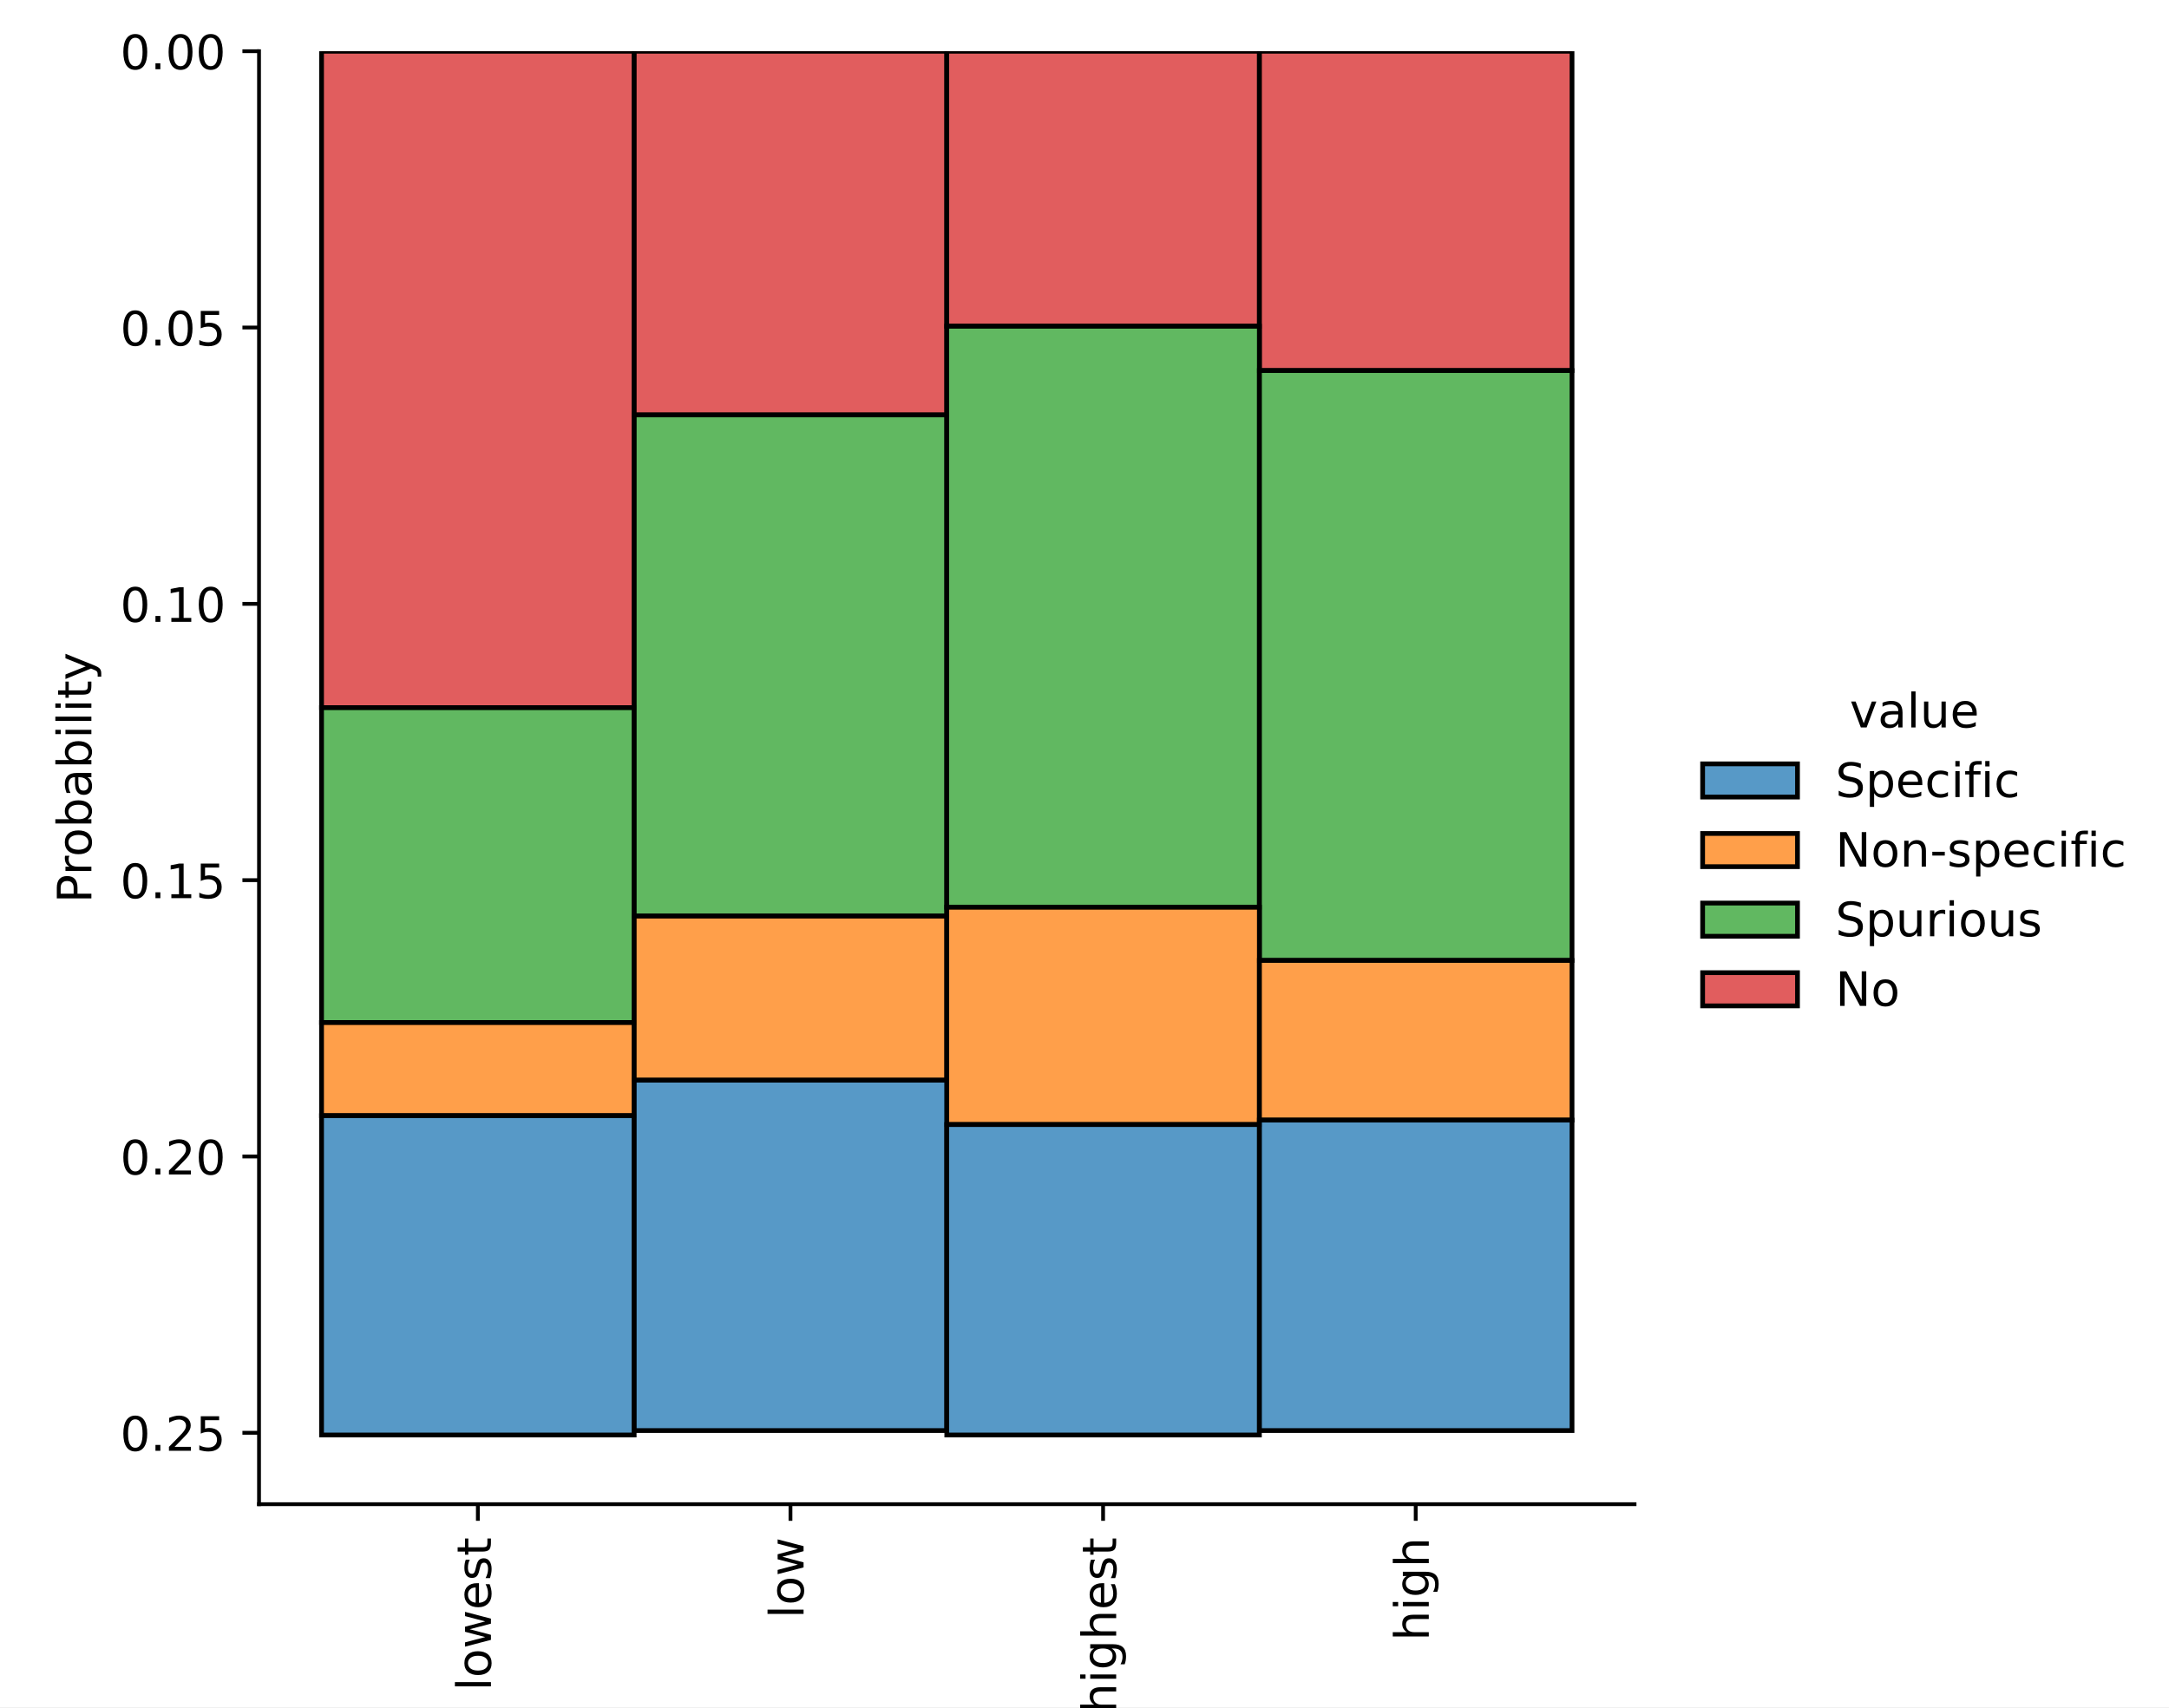
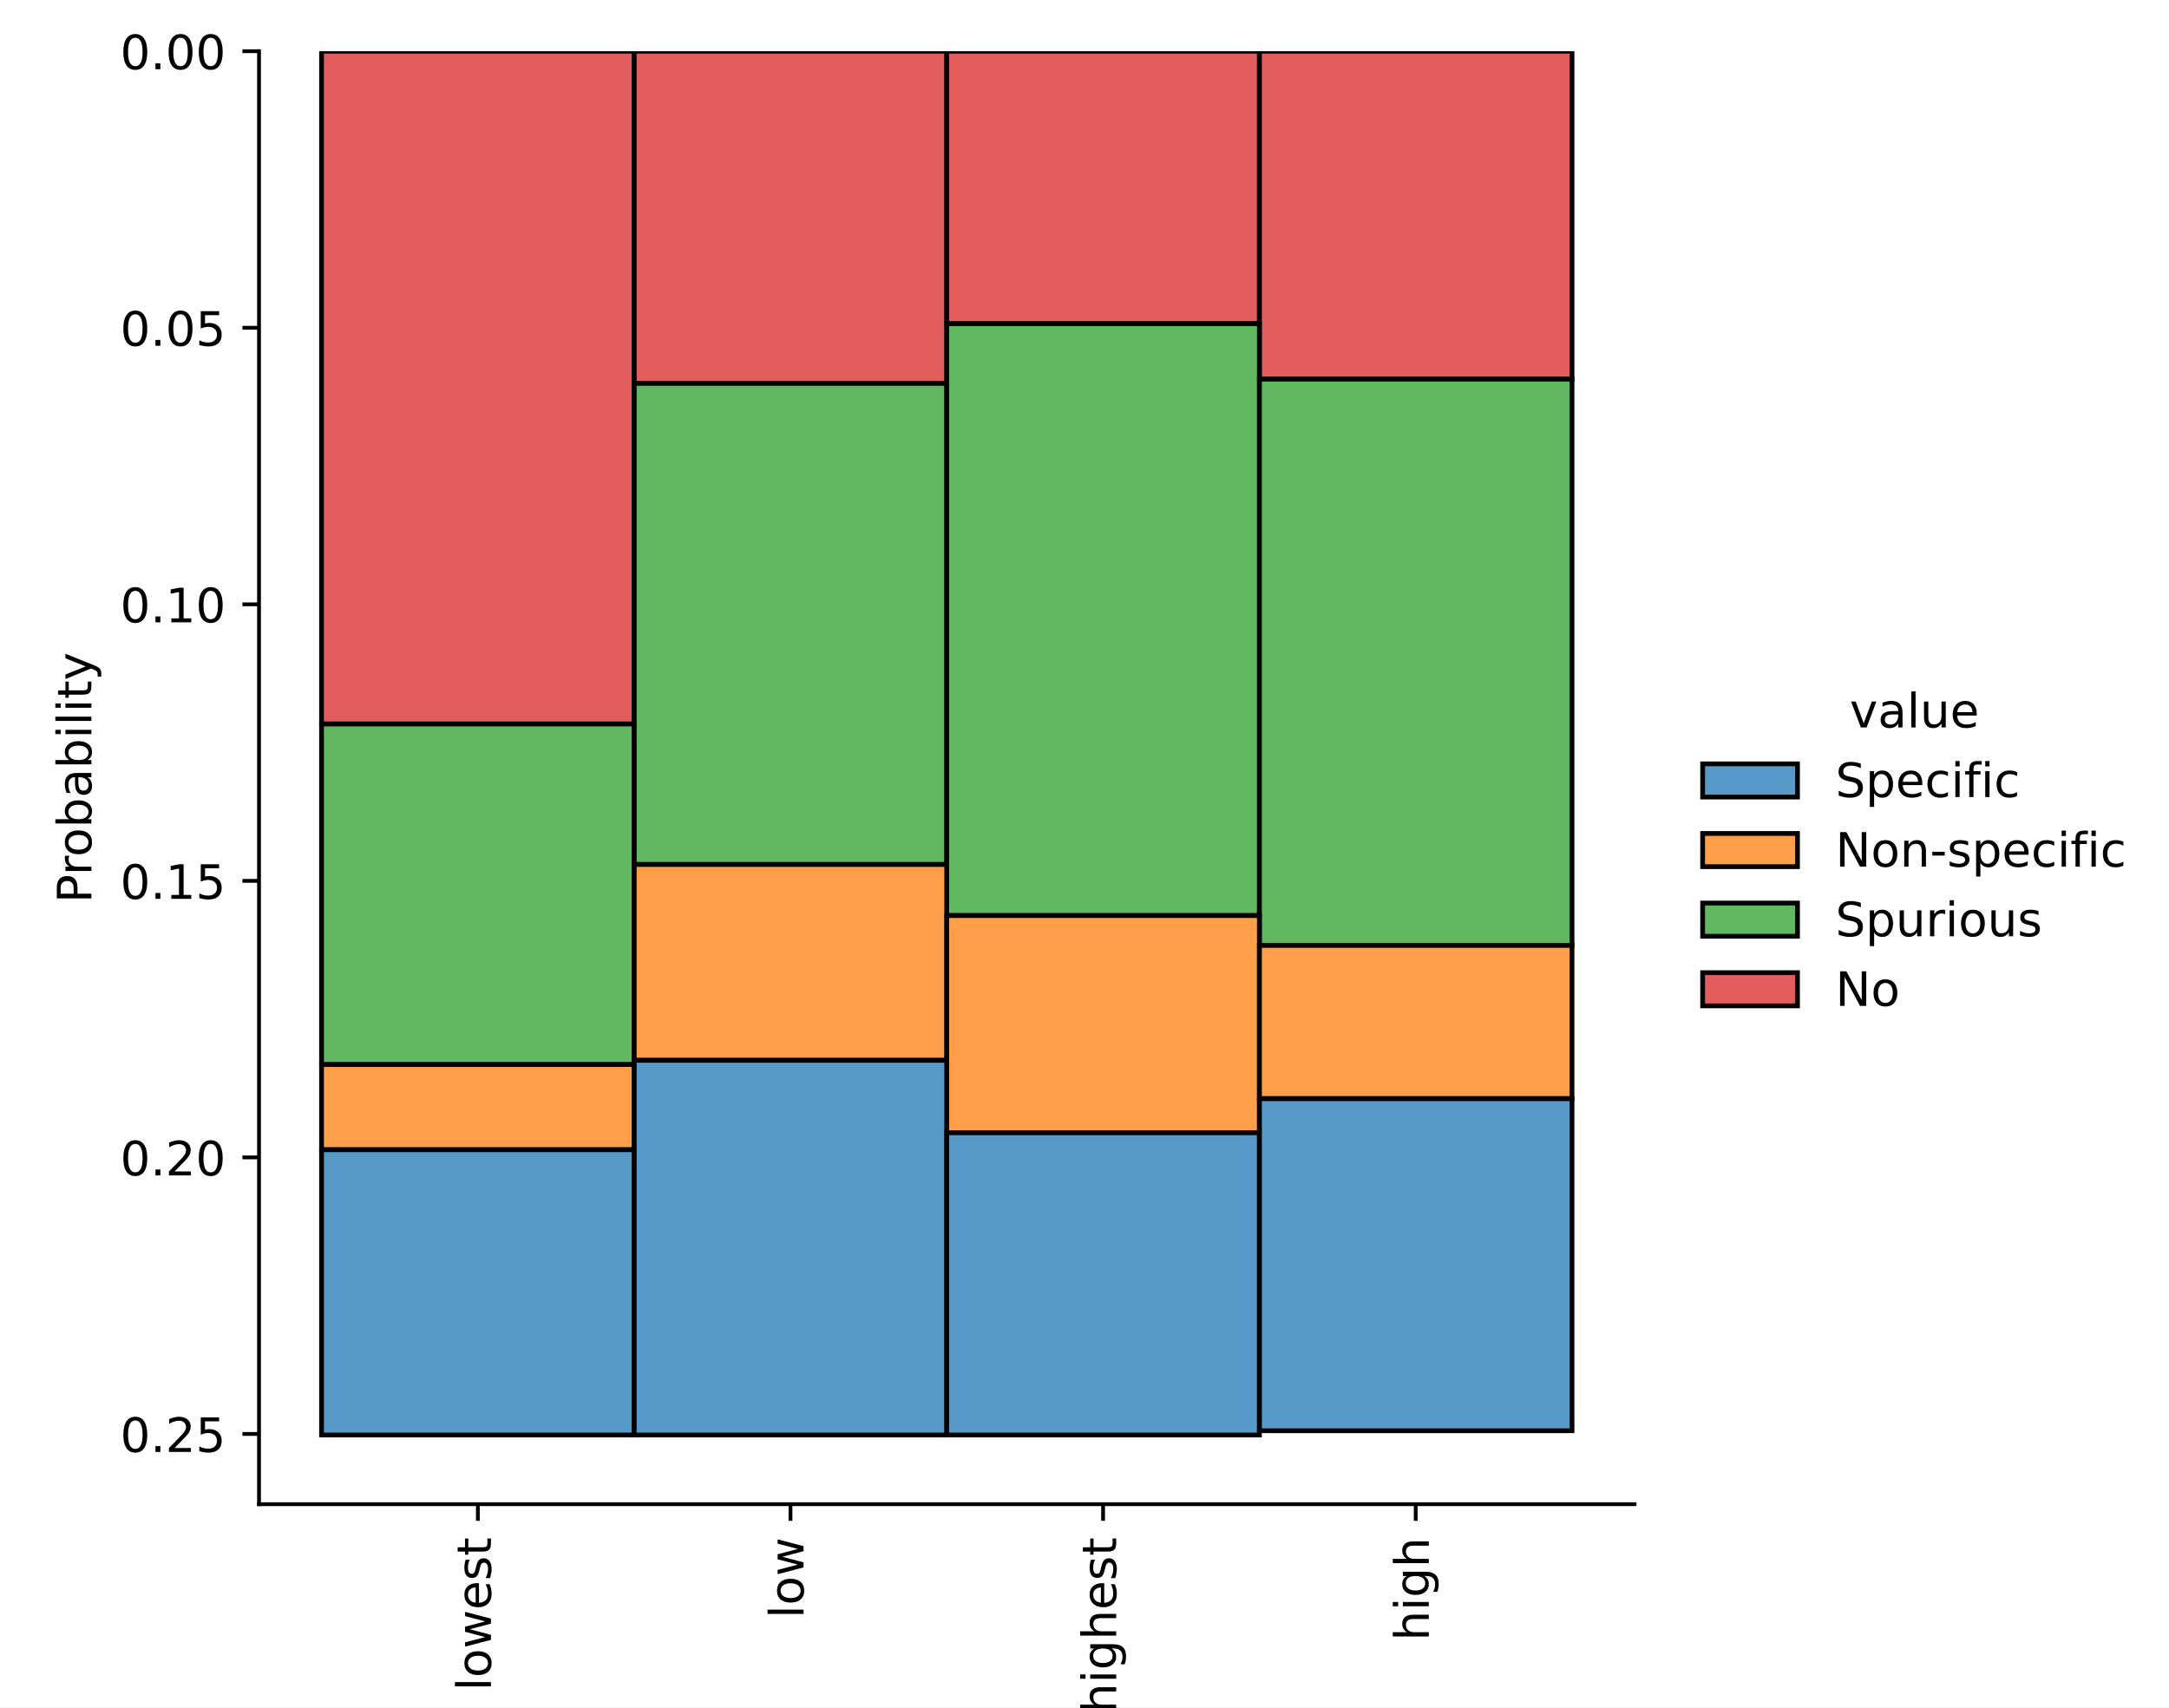
<svg xmlns="http://www.w3.org/2000/svg" xmlns:xlink="http://www.w3.org/1999/xlink" width="457.312pt" height="360pt" viewBox="0 0 457.312 360" version="1.1">
  <defs>
    <style type="text/css">*{stroke-linejoin: round; stroke-linecap: butt}</style>
  </defs>
  <g id="figure_1">
    <g id="patch_1">
      <path d="M 0 360  L 457.312 360  L 457.312 0  L 0 0  z " style="fill: #ffffff" />
    </g>
    <g id="axes_1">
      <g id="patch_2">
        <path d="M 54.612 317.2  L 344.627 317.2  L 344.627 10.8  L 54.612 10.8  z " style="fill: #ffffff" />
      </g>
      <g id="patch_3">
-         <path d="M 67.795 10.8  L 133.707 10.8  L 133.707 149.222  L 67.795 149.222  z " clip-path="url(#p122988bd7d)" style="fill: #d62728; fill-opacity: 0.75; stroke: #000000; stroke-linejoin: miter" />
+         <path d="M 67.795 10.8  L 133.707 10.8  L 133.707 152.664  L 67.795 152.664  z " clip-path="url(#p40fe66f28d)" style="fill: #d62728; fill-opacity: 0.75; stroke: #000000; stroke-linejoin: miter" />
      </g>
      <g id="patch_4">
-         <path d="M 133.707 10.8  L 199.62 10.8  L 199.62 87.494  L 133.707 87.494  z " clip-path="url(#p122988bd7d)" style="fill: #d62728; fill-opacity: 0.75; stroke: #000000; stroke-linejoin: miter" />
+         <path d="M 133.707 10.8  L 199.62 10.8  L 199.62 80.834  L 133.707 80.834  z " clip-path="url(#p40fe66f28d)" style="fill: #d62728; fill-opacity: 0.75; stroke: #000000; stroke-linejoin: miter" />
      </g>
      <g id="patch_5">
-         <path d="M 199.62 10.8  L 265.532 10.8  L 265.532 68.788  L 199.62 68.788  z " clip-path="url(#p122988bd7d)" style="fill: #d62728; fill-opacity: 0.75; stroke: #000000; stroke-linejoin: miter" />
+         <path d="M 199.62 10.8  L 265.532 10.8  L 265.532 68.264  L 199.62 68.264  z " clip-path="url(#p40fe66f28d)" style="fill: #d62728; fill-opacity: 0.75; stroke: #000000; stroke-linejoin: miter" />
      </g>
      <g id="patch_6">
-         <path d="M 265.532 10.8  L 331.444 10.8  L 331.444 78.141  L 265.532 78.141  z " clip-path="url(#p122988bd7d)" style="fill: #d62728; fill-opacity: 0.75; stroke: #000000; stroke-linejoin: miter" />
+         <path d="M 265.532 10.8  L 331.444 10.8  L 331.444 79.936  L 265.532 79.936  z " clip-path="url(#p40fe66f28d)" style="fill: #d62728; fill-opacity: 0.75; stroke: #000000; stroke-linejoin: miter" />
      </g>
      <g id="patch_7">
-         <path d="M 67.795 149.222  L 133.707 149.222  L 133.707 215.628  L 67.795 215.628  z " clip-path="url(#p122988bd7d)" style="fill: #2ca02c; fill-opacity: 0.75; stroke: #000000; stroke-linejoin: miter" />
+         <path d="M 67.795 152.664  L 133.707 152.664  L 133.707 224.494  L 67.795 224.494  z " clip-path="url(#p40fe66f28d)" style="fill: #2ca02c; fill-opacity: 0.75; stroke: #000000; stroke-linejoin: miter" />
      </g>
      <g id="patch_8">
-         <path d="M 133.707 87.494  L 199.62 87.494  L 199.62 193.181  L 133.707 193.181  z " clip-path="url(#p122988bd7d)" style="fill: #2ca02c; fill-opacity: 0.75; stroke: #000000; stroke-linejoin: miter" />
+         <path d="M 133.707 80.834  L 199.62 80.834  L 199.62 182.294  L 133.707 182.294  z " clip-path="url(#p40fe66f28d)" style="fill: #2ca02c; fill-opacity: 0.75; stroke: #000000; stroke-linejoin: miter" />
      </g>
      <g id="patch_9">
-         <path d="M 199.62 68.788  L 265.532 68.788  L 265.532 191.31  L 199.62 191.31  z " clip-path="url(#p122988bd7d)" style="fill: #2ca02c; fill-opacity: 0.75; stroke: #000000; stroke-linejoin: miter" />
+         <path d="M 199.62 68.264  L 265.532 68.264  L 265.532 193.069  L 199.62 193.069  z " clip-path="url(#p40fe66f28d)" style="fill: #2ca02c; fill-opacity: 0.75; stroke: #000000; stroke-linejoin: miter" />
      </g>
      <g id="patch_10">
-         <path d="M 265.532 78.141  L 331.444 78.141  L 331.444 202.534  L 265.532 202.534  z " clip-path="url(#p122988bd7d)" style="fill: #2ca02c; fill-opacity: 0.75; stroke: #000000; stroke-linejoin: miter" />
+         <path d="M 265.532 79.936  L 331.444 79.936  L 331.444 199.354  L 265.532 199.354  z " clip-path="url(#p40fe66f28d)" style="fill: #2ca02c; fill-opacity: 0.75; stroke: #000000; stroke-linejoin: miter" />
      </g>
      <g id="patch_11">
-         <path d="M 67.795 215.628  L 133.707 215.628  L 133.707 235.269  L 67.795 235.269  z " clip-path="url(#p122988bd7d)" style="fill: #ff7f0e; fill-opacity: 0.75; stroke: #000000; stroke-linejoin: miter" />
+         <path d="M 67.795 224.494  L 133.707 224.494  L 133.707 242.452  L 67.795 242.452  z " clip-path="url(#p40fe66f28d)" style="fill: #ff7f0e; fill-opacity: 0.75; stroke: #000000; stroke-linejoin: miter" />
      </g>
      <g id="patch_12">
-         <path d="M 133.707 193.181  L 199.62 193.181  L 199.62 227.787  L 133.707 227.787  z " clip-path="url(#p122988bd7d)" style="fill: #ff7f0e; fill-opacity: 0.75; stroke: #000000; stroke-linejoin: miter" />
+         <path d="M 133.707 182.294  L 199.62 182.294  L 199.62 223.596  L 133.707 223.596  z " clip-path="url(#p40fe66f28d)" style="fill: #ff7f0e; fill-opacity: 0.75; stroke: #000000; stroke-linejoin: miter" />
      </g>
      <g id="patch_13">
-         <path d="M 199.62 191.31  L 265.532 191.31  L 265.532 237.139  L 199.62 237.139  z " clip-path="url(#p122988bd7d)" style="fill: #ff7f0e; fill-opacity: 0.75; stroke: #000000; stroke-linejoin: miter" />
+         <path d="M 199.62 193.069  L 265.532 193.069  L 265.532 238.86  L 199.62 238.86  z " clip-path="url(#p40fe66f28d)" style="fill: #ff7f0e; fill-opacity: 0.75; stroke: #000000; stroke-linejoin: miter" />
      </g>
      <g id="patch_14">
-         <path d="M 265.532 202.534  L 331.444 202.534  L 331.444 236.204  L 265.532 236.204  z " clip-path="url(#p122988bd7d)" style="fill: #ff7f0e; fill-opacity: 0.75; stroke: #000000; stroke-linejoin: miter" />
+         <path d="M 265.532 199.354  L 331.444 199.354  L 331.444 231.677  L 265.532 231.677  z " clip-path="url(#p40fe66f28d)" style="fill: #ff7f0e; fill-opacity: 0.75; stroke: #000000; stroke-linejoin: miter" />
      </g>
      <g id="patch_15">
-         <path d="M 67.795 235.269  L 133.707 235.269  L 133.707 302.61  L 67.795 302.61  z " clip-path="url(#p122988bd7d)" style="fill: #1f77b4; fill-opacity: 0.75; stroke: #000000; stroke-linejoin: miter" />
+         <path d="M 67.795 242.452  L 133.707 242.452  L 133.707 302.61  L 67.795 302.61  z " clip-path="url(#p40fe66f28d)" style="fill: #1f77b4; fill-opacity: 0.75; stroke: #000000; stroke-linejoin: miter" />
      </g>
      <g id="patch_16">
-         <path d="M 133.707 227.787  L 199.62 227.787  L 199.62 301.674  L 133.707 301.674  z " clip-path="url(#p122988bd7d)" style="fill: #1f77b4; fill-opacity: 0.75; stroke: #000000; stroke-linejoin: miter" />
+         <path d="M 133.707 223.596  L 199.62 223.596  L 199.62 302.61  L 133.707 302.61  z " clip-path="url(#p40fe66f28d)" style="fill: #1f77b4; fill-opacity: 0.75; stroke: #000000; stroke-linejoin: miter" />
      </g>
      <g id="patch_17">
-         <path d="M 199.62 237.139  L 265.532 237.139  L 265.532 302.61  L 199.62 302.61  z " clip-path="url(#p122988bd7d)" style="fill: #1f77b4; fill-opacity: 0.75; stroke: #000000; stroke-linejoin: miter" />
+         <path d="M 199.62 238.86  L 265.532 238.86  L 265.532 302.61  L 199.62 302.61  z " clip-path="url(#p40fe66f28d)" style="fill: #1f77b4; fill-opacity: 0.75; stroke: #000000; stroke-linejoin: miter" />
      </g>
      <g id="patch_18">
-         <path d="M 265.532 236.204  L 331.444 236.204  L 331.444 301.674  L 265.532 301.674  z " clip-path="url(#p122988bd7d)" style="fill: #1f77b4; fill-opacity: 0.75; stroke: #000000; stroke-linejoin: miter" />
+         <path d="M 265.532 231.677  L 331.444 231.677  L 331.444 301.712  L 265.532 301.712  z " clip-path="url(#p40fe66f28d)" style="fill: #1f77b4; fill-opacity: 0.75; stroke: #000000; stroke-linejoin: miter" />
      </g>
      <g id="matplotlib.axis_1">
        <g id="xtick_1">
          <g id="line2d_1">
            <defs>
-               <path id="mde79313375" d="M 0 0  L 0 3.5  " style="stroke: #000000; stroke-width: 0.8" />
+               <path id="m2ade4aad12" d="M 0 0  L 0 3.5  " style="stroke: #000000; stroke-width: 0.8" />
            </defs>
            <g>
-               <use xlink:href="#mde79313375" x="100.751" y="317.2" style="stroke: #000000; stroke-width: 0.8" />
+               <use xlink:href="#m2ade4aad12" x="100.751" y="317.2" style="stroke: #000000; stroke-width: 0.8" />
            </g>
          </g>
          <g id="text_1">
            <g transform="translate(103.5105 356.5578) rotate(-90) scale(0.1 -0.1)">
              <defs>
                <path id="DejaVuSans-6c" d="M 603 4863  L 1178 4863  L 1178 0  L 603 0  L 603 4863  z " transform="scale(0.015625)" />
                <path id="DejaVuSans-6f" d="M 1959 3097  Q 1497 3097 1228 2736  Q 959 2375 959 1747  Q 959 1119 1226 758  Q 1494 397 1959 397  Q 2419 397 2687 759  Q 2956 1122 2956 1747  Q 2956 2369 2687 2733  Q 2419 3097 1959 3097  z M 1959 3584  Q 2709 3584 3137 3096  Q 3566 2609 3566 1747  Q 3566 888 3137 398  Q 2709 -91 1959 -91  Q 1206 -91 779 398  Q 353 888 353 1747  Q 353 2609 779 3096  Q 1206 3584 1959 3584  z " transform="scale(0.015625)" />
                <path id="DejaVuSans-77" d="M 269 3500  L 844 3500  L 1563 769  L 2278 3500  L 2956 3500  L 3675 769  L 4391 3500  L 4966 3500  L 4050 0  L 3372 0  L 2619 2869  L 1863 0  L 1184 0  L 269 3500  z " transform="scale(0.015625)" />
                <path id="DejaVuSans-65" d="M 3597 1894  L 3597 1613  L 953 1613  Q 991 1019 1311 708  Q 1631 397 2203 397  Q 2534 397 2845 478  Q 3156 559 3463 722  L 3463 178  Q 3153 47 2828 -22  Q 2503 -91 2169 -91  Q 1331 -91 842 396  Q 353 884 353 1716  Q 353 2575 817 3079  Q 1281 3584 2069 3584  Q 2775 3584 3186 3129  Q 3597 2675 3597 1894  z M 3022 2063  Q 3016 2534 2758 2815  Q 2500 3097 2075 3097  Q 1594 3097 1305 2825  Q 1016 2553 972 2059  L 3022 2063  z " transform="scale(0.015625)" />
                <path id="DejaVuSans-73" d="M 2834 3397  L 2834 2853  Q 2591 2978 2328 3040  Q 2066 3103 1784 3103  Q 1356 3103 1142 2972  Q 928 2841 928 2578  Q 928 2378 1081 2264  Q 1234 2150 1697 2047  L 1894 2003  Q 2506 1872 2764 1633  Q 3022 1394 3022 966  Q 3022 478 2636 193  Q 2250 -91 1575 -91  Q 1294 -91 989 -36  Q 684 19 347 128  L 347 722  Q 666 556 975 473  Q 1284 391 1588 391  Q 1994 391 2212 530  Q 2431 669 2431 922  Q 2431 1156 2273 1281  Q 2116 1406 1581 1522  L 1381 1569  Q 847 1681 609 1914  Q 372 2147 372 2553  Q 372 3047 722 3315  Q 1072 3584 1716 3584  Q 2034 3584 2315 3537  Q 2597 3491 2834 3397  z " transform="scale(0.015625)" />
                <path id="DejaVuSans-74" d="M 1172 4494  L 1172 3500  L 2356 3500  L 2356 3053  L 1172 3053  L 1172 1153  Q 1172 725 1289 603  Q 1406 481 1766 481  L 2356 481  L 2356 0  L 1766 0  Q 1100 0 847 248  Q 594 497 594 1153  L 594 3053  L 172 3053  L 172 3500  L 594 3500  L 594 4494  L 1172 4494  z " transform="scale(0.015625)" />
              </defs>
              <use xlink:href="#DejaVuSans-6c" />
              <use xlink:href="#DejaVuSans-6f" transform="translate(27.7832 0)" />
              <use xlink:href="#DejaVuSans-77" transform="translate(88.96484 0)" />
              <use xlink:href="#DejaVuSans-65" transform="translate(170.752 0)" />
              <use xlink:href="#DejaVuSans-73" transform="translate(232.2754 0)" />
              <use xlink:href="#DejaVuSans-74" transform="translate(284.375 0)" />
            </g>
          </g>
        </g>
        <g id="xtick_2">
          <g id="line2d_2">
            <g>
-               <use xlink:href="#mde79313375" x="166.664" y="317.2" style="stroke: #000000; stroke-width: 0.8" />
+               <use xlink:href="#m2ade4aad12" x="166.664" y="317.2" style="stroke: #000000; stroke-width: 0.8" />
            </g>
          </g>
          <g id="text_2">
            <g transform="translate(169.4229 341.275) rotate(-90) scale(0.1 -0.1)">
              <use xlink:href="#DejaVuSans-6c" />
              <use xlink:href="#DejaVuSans-6f" transform="translate(27.7832 0)" />
              <use xlink:href="#DejaVuSans-77" transform="translate(88.96484 0)" />
            </g>
          </g>
        </g>
        <g id="xtick_3">
          <g id="line2d_3">
            <g>
-               <use xlink:href="#mde79313375" x="232.576" y="317.2" style="stroke: #000000; stroke-width: 0.8" />
+               <use xlink:href="#m2ade4aad12" x="232.576" y="317.2" style="stroke: #000000; stroke-width: 0.8" />
            </g>
          </g>
          <g id="text_3">
            <g transform="translate(235.3352 361.2844) rotate(-90) scale(0.1 -0.1)">
              <defs>
                <path id="DejaVuSans-68" d="M 3513 2113  L 3513 0  L 2938 0  L 2938 2094  Q 2938 2591 2744 2837  Q 2550 3084 2163 3084  Q 1697 3084 1428 2787  Q 1159 2491 1159 1978  L 1159 0  L 581 0  L 581 4863  L 1159 4863  L 1159 2956  Q 1366 3272 1645 3428  Q 1925 3584 2291 3584  Q 2894 3584 3203 3211  Q 3513 2838 3513 2113  z " transform="scale(0.015625)" />
                <path id="DejaVuSans-69" d="M 603 3500  L 1178 3500  L 1178 0  L 603 0  L 603 3500  z M 603 4863  L 1178 4863  L 1178 4134  L 603 4134  L 603 4863  z " transform="scale(0.015625)" />
                <path id="DejaVuSans-67" d="M 2906 1791  Q 2906 2416 2648 2759  Q 2391 3103 1925 3103  Q 1463 3103 1205 2759  Q 947 2416 947 1791  Q 947 1169 1205 825  Q 1463 481 1925 481  Q 2391 481 2648 825  Q 2906 1169 2906 1791  z M 3481 434  Q 3481 -459 3084 -895  Q 2688 -1331 1869 -1331  Q 1566 -1331 1297 -1286  Q 1028 -1241 775 -1147  L 775 -588  Q 1028 -725 1275 -790  Q 1522 -856 1778 -856  Q 2344 -856 2625 -561  Q 2906 -266 2906 331  L 2906 616  Q 2728 306 2450 153  Q 2172 0 1784 0  Q 1141 0 747 490  Q 353 981 353 1791  Q 353 2603 747 3093  Q 1141 3584 1784 3584  Q 2172 3584 2450 3431  Q 2728 3278 2906 2969  L 2906 3500  L 3481 3500  L 3481 434  z " transform="scale(0.015625)" />
              </defs>
              <use xlink:href="#DejaVuSans-68" />
              <use xlink:href="#DejaVuSans-69" transform="translate(63.37891 0)" />
              <use xlink:href="#DejaVuSans-67" transform="translate(91.16211 0)" />
              <use xlink:href="#DejaVuSans-68" transform="translate(154.6387 0)" />
              <use xlink:href="#DejaVuSans-65" transform="translate(218.0176 0)" />
              <use xlink:href="#DejaVuSans-73" transform="translate(279.541 0)" />
              <use xlink:href="#DejaVuSans-74" transform="translate(331.6406 0)" />
            </g>
          </g>
        </g>
        <g id="xtick_4">
          <g id="line2d_4">
            <g>
-               <use xlink:href="#mde79313375" x="298.488" y="317.2" style="stroke: #000000; stroke-width: 0.8" />
+               <use xlink:href="#m2ade4aad12" x="298.488" y="317.2" style="stroke: #000000; stroke-width: 0.8" />
            </g>
          </g>
          <g id="text_4">
            <g transform="translate(301.2476 346.0016) rotate(-90) scale(0.1 -0.1)">
              <use xlink:href="#DejaVuSans-68" />
              <use xlink:href="#DejaVuSans-69" transform="translate(63.37891 0)" />
              <use xlink:href="#DejaVuSans-67" transform="translate(91.16211 0)" />
              <use xlink:href="#DejaVuSans-68" transform="translate(154.6387 0)" />
            </g>
          </g>
        </g>
        <g id="text_5">
          <g transform="translate(179.4478 372.8828) scale(0.1 -0.1)">
            <defs>
              <path id="DejaVuSans-76" d="M 191 3500  L 800 3500  L 1894 563  L 2988 3500  L 3597 3500  L 2284 0  L 1503 0  L 191 3500  z " transform="scale(0.015625)" />
              <path id="DejaVuSans-61" d="M 2194 1759  Q 1497 1759 1228 1600  Q 959 1441 959 1056  Q 959 750 1161 570  Q 1363 391 1709 391  Q 2188 391 2477 730  Q 2766 1069 2766 1631  L 2766 1759  L 2194 1759  z M 3341 1997  L 3341 0  L 2766 0  L 2766 531  Q 2569 213 2275 61  Q 1981 -91 1556 -91  Q 1019 -91 701 211  Q 384 513 384 1019  Q 384 1609 779 1909  Q 1175 2209 1959 2209  L 2766 2209  L 2766 2266  Q 2766 2663 2505 2880  Q 2244 3097 1772 3097  Q 1472 3097 1187 3025  Q 903 2953 641 2809  L 641 3341  Q 956 3463 1253 3523  Q 1550 3584 1831 3584  Q 2591 3584 2966 3190  Q 3341 2797 3341 1997  z " transform="scale(0.015625)" />
              <path id="DejaVuSans-72" d="M 2631 2963  Q 2534 3019 2420 3045  Q 2306 3072 2169 3072  Q 1681 3072 1420 2755  Q 1159 2438 1159 1844  L 1159 0  L 581 0  L 581 3500  L 1159 3500  L 1159 2956  Q 1341 3275 1631 3429  Q 1922 3584 2338 3584  Q 2397 3584 2469 3576  Q 2541 3569 2628 3553  L 2631 2963  z " transform="scale(0.015625)" />
              <path id="DejaVuSans-62" d="M 3116 1747  Q 3116 2381 2855 2742  Q 2594 3103 2138 3103  Q 1681 3103 1420 2742  Q 1159 2381 1159 1747  Q 1159 1113 1420 752  Q 1681 391 2138 391  Q 2594 391 2855 752  Q 3116 1113 3116 1747  z M 1159 2969  Q 1341 3281 1617 3432  Q 1894 3584 2278 3584  Q 2916 3584 3314 3078  Q 3713 2572 3713 1747  Q 3713 922 3314 415  Q 2916 -91 2278 -91  Q 1894 -91 1617 61  Q 1341 213 1159 525  L 1159 0  L 581 0  L 581 4863  L 1159 4863  L 1159 2969  z " transform="scale(0.015625)" />
            </defs>
            <use xlink:href="#DejaVuSans-76" />
            <use xlink:href="#DejaVuSans-61" transform="translate(59.17969 0)" />
            <use xlink:href="#DejaVuSans-72" transform="translate(120.459 0)" />
            <use xlink:href="#DejaVuSans-69" transform="translate(161.5723 0)" />
            <use xlink:href="#DejaVuSans-61" transform="translate(189.3555 0)" />
            <use xlink:href="#DejaVuSans-62" transform="translate(250.6348 0)" />
            <use xlink:href="#DejaVuSans-6c" transform="translate(314.1113 0)" />
            <use xlink:href="#DejaVuSans-65" transform="translate(341.8945 0)" />
          </g>
        </g>
      </g>
      <g id="matplotlib.axis_2">
        <g id="ytick_1">
          <g id="line2d_5">
            <defs>
-               <path id="m08c3faf7ca" d="M 0 0  L -3.5 0  " style="stroke: #000000; stroke-width: 0.8" />
+               <path id="m82de8b194c" d="M 0 0  L -3.5 0  " style="stroke: #000000; stroke-width: 0.8" />
            </defs>
            <g>
-               <use xlink:href="#m08c3faf7ca" x="54.612" y="10.8" style="stroke: #000000; stroke-width: 0.8" />
+               <use xlink:href="#m82de8b194c" x="54.612" y="10.8" style="stroke: #000000; stroke-width: 0.8" />
            </g>
          </g>
          <g id="text_6">
            <g transform="translate(25.34688 14.59922) scale(0.1 -0.1)">
              <defs>
                <path id="DejaVuSans-30" d="M 2034 4250  Q 1547 4250 1301 3770  Q 1056 3291 1056 2328  Q 1056 1369 1301 889  Q 1547 409 2034 409  Q 2525 409 2770 889  Q 3016 1369 3016 2328  Q 3016 3291 2770 3770  Q 2525 4250 2034 4250  z M 2034 4750  Q 2819 4750 3233 4129  Q 3647 3509 3647 2328  Q 3647 1150 3233 529  Q 2819 -91 2034 -91  Q 1250 -91 836 529  Q 422 1150 422 2328  Q 422 3509 836 4129  Q 1250 4750 2034 4750  z " transform="scale(0.015625)" />
                <path id="DejaVuSans-2e" d="M 684 794  L 1344 794  L 1344 0  L 684 0  L 684 794  z " transform="scale(0.015625)" />
              </defs>
              <use xlink:href="#DejaVuSans-30" />
              <use xlink:href="#DejaVuSans-2e" transform="translate(63.62305 0)" />
              <use xlink:href="#DejaVuSans-30" transform="translate(95.41016 0)" />
              <use xlink:href="#DejaVuSans-30" transform="translate(159.0332 0)" />
            </g>
          </g>
        </g>
        <g id="ytick_2">
          <g id="line2d_6">
            <g>
-               <use xlink:href="#m08c3faf7ca" x="54.612" y="69.068" style="stroke: #000000; stroke-width: 0.8" />
+               <use xlink:href="#m82de8b194c" x="54.612" y="69.117" style="stroke: #000000; stroke-width: 0.8" />
            </g>
          </g>
          <g id="text_7">
-             <g transform="translate(25.34688 72.86759) scale(0.1 -0.1)">
+             <g transform="translate(25.34688 72.91623) scale(0.1 -0.1)">
              <defs>
                <path id="DejaVuSans-35" d="M 691 4666  L 3169 4666  L 3169 4134  L 1269 4134  L 1269 2991  Q 1406 3038 1543 3061  Q 1681 3084 1819 3084  Q 2600 3084 3056 2656  Q 3513 2228 3513 1497  Q 3513 744 3044 326  Q 2575 -91 1722 -91  Q 1428 -91 1123 -41  Q 819 9 494 109  L 494 744  Q 775 591 1075 516  Q 1375 441 1709 441  Q 2250 441 2565 725  Q 2881 1009 2881 1497  Q 2881 1984 2565 2268  Q 2250 2553 1709 2553  Q 1456 2553 1204 2497  Q 953 2441 691 2322  L 691 4666  z " transform="scale(0.015625)" />
              </defs>
              <use xlink:href="#DejaVuSans-30" />
              <use xlink:href="#DejaVuSans-2e" transform="translate(63.62305 0)" />
              <use xlink:href="#DejaVuSans-30" transform="translate(95.41016 0)" />
              <use xlink:href="#DejaVuSans-35" transform="translate(159.0332 0)" />
            </g>
          </g>
        </g>
        <g id="ytick_3">
          <g id="line2d_7">
            <g>
-               <use xlink:href="#m08c3faf7ca" x="54.612" y="127.337" style="stroke: #000000; stroke-width: 0.8" />
+               <use xlink:href="#m82de8b194c" x="54.612" y="127.434" style="stroke: #000000; stroke-width: 0.8" />
            </g>
          </g>
          <g id="text_8">
-             <g transform="translate(25.34688 131.136) scale(0.1 -0.1)">
+             <g transform="translate(25.34688 131.2332) scale(0.1 -0.1)">
              <defs>
                <path id="DejaVuSans-31" d="M 794 531  L 1825 531  L 1825 4091  L 703 3866  L 703 4441  L 1819 4666  L 2450 4666  L 2450 531  L 3481 531  L 3481 0  L 794 0  L 794 531  z " transform="scale(0.015625)" />
              </defs>
              <use xlink:href="#DejaVuSans-30" />
              <use xlink:href="#DejaVuSans-2e" transform="translate(63.62305 0)" />
              <use xlink:href="#DejaVuSans-31" transform="translate(95.41016 0)" />
              <use xlink:href="#DejaVuSans-30" transform="translate(159.0332 0)" />
            </g>
          </g>
        </g>
        <g id="ytick_4">
          <g id="line2d_8">
            <g>
-               <use xlink:href="#m08c3faf7ca" x="54.612" y="185.605" style="stroke: #000000; stroke-width: 0.8" />
+               <use xlink:href="#m82de8b194c" x="54.612" y="185.751" style="stroke: #000000; stroke-width: 0.8" />
            </g>
          </g>
          <g id="text_9">
-             <g transform="translate(25.34688 189.4043) scale(0.1 -0.1)">
+             <g transform="translate(25.34688 189.5503) scale(0.1 -0.1)">
              <use xlink:href="#DejaVuSans-30" />
              <use xlink:href="#DejaVuSans-2e" transform="translate(63.62305 0)" />
              <use xlink:href="#DejaVuSans-31" transform="translate(95.41016 0)" />
              <use xlink:href="#DejaVuSans-35" transform="translate(159.0332 0)" />
            </g>
          </g>
        </g>
        <g id="ytick_5">
          <g id="line2d_9">
            <g>
-               <use xlink:href="#m08c3faf7ca" x="54.612" y="243.874" style="stroke: #000000; stroke-width: 0.8" />
+               <use xlink:href="#m82de8b194c" x="54.612" y="244.068" style="stroke: #000000; stroke-width: 0.8" />
            </g>
          </g>
          <g id="text_10">
-             <g transform="translate(25.34688 247.6727) scale(0.1 -0.1)">
+             <g transform="translate(25.34688 247.8673) scale(0.1 -0.1)">
              <defs>
                <path id="DejaVuSans-32" d="M 1228 531  L 3431 531  L 3431 0  L 469 0  L 469 531  Q 828 903 1448 1529  Q 2069 2156 2228 2338  Q 2531 2678 2651 2914  Q 2772 3150 2772 3378  Q 2772 3750 2511 3984  Q 2250 4219 1831 4219  Q 1534 4219 1204 4116  Q 875 4013 500 3803  L 500 4441  Q 881 4594 1212 4672  Q 1544 4750 1819 4750  Q 2544 4750 2975 4387  Q 3406 4025 3406 3419  Q 3406 3131 3298 2873  Q 3191 2616 2906 2266  Q 2828 2175 2409 1742  Q 1991 1309 1228 531  z " transform="scale(0.015625)" />
              </defs>
              <use xlink:href="#DejaVuSans-30" />
              <use xlink:href="#DejaVuSans-2e" transform="translate(63.62305 0)" />
              <use xlink:href="#DejaVuSans-32" transform="translate(95.41016 0)" />
              <use xlink:href="#DejaVuSans-30" transform="translate(159.0332 0)" />
            </g>
          </g>
        </g>
        <g id="ytick_6">
          <g id="line2d_10">
            <g>
-               <use xlink:href="#m08c3faf7ca" x="54.612" y="302.142" style="stroke: #000000; stroke-width: 0.8" />
+               <use xlink:href="#m82de8b194c" x="54.612" y="302.385" style="stroke: #000000; stroke-width: 0.8" />
            </g>
          </g>
          <g id="text_11">
-             <g transform="translate(25.34688 305.9411) scale(0.1 -0.1)">
+             <g transform="translate(25.34688 306.1843) scale(0.1 -0.1)">
              <use xlink:href="#DejaVuSans-30" />
              <use xlink:href="#DejaVuSans-2e" transform="translate(63.62305 0)" />
              <use xlink:href="#DejaVuSans-32" transform="translate(95.41016 0)" />
              <use xlink:href="#DejaVuSans-35" transform="translate(159.0332 0)" />
            </g>
          </g>
        </g>
        <g id="text_12">
          <g transform="translate(19.26719 190.4289) rotate(-90) scale(0.1 -0.1)">
            <defs>
              <path id="DejaVuSans-50" d="M 1259 4147  L 1259 2394  L 2053 2394  Q 2494 2394 2734 2622  Q 2975 2850 2975 3272  Q 2975 3691 2734 3919  Q 2494 4147 2053 4147  L 1259 4147  z M 628 4666  L 2053 4666  Q 2838 4666 3239 4311  Q 3641 3956 3641 3272  Q 3641 2581 3239 2228  Q 2838 1875 2053 1875  L 1259 1875  L 1259 0  L 628 0  L 628 4666  z " transform="scale(0.015625)" />
              <path id="DejaVuSans-79" d="M 2059 -325  Q 1816 -950 1584 -1140  Q 1353 -1331 966 -1331  L 506 -1331  L 506 -850  L 844 -850  Q 1081 -850 1212 -737  Q 1344 -625 1503 -206  L 1606 56  L 191 3500  L 800 3500  L 1894 763  L 2988 3500  L 3597 3500  L 2059 -325  z " transform="scale(0.015625)" />
            </defs>
            <use xlink:href="#DejaVuSans-50" />
            <use xlink:href="#DejaVuSans-72" transform="translate(58.55273 0)" />
            <use xlink:href="#DejaVuSans-6f" transform="translate(97.41602 0)" />
            <use xlink:href="#DejaVuSans-62" transform="translate(158.5977 0)" />
            <use xlink:href="#DejaVuSans-61" transform="translate(222.0742 0)" />
            <use xlink:href="#DejaVuSans-62" transform="translate(283.3535 0)" />
            <use xlink:href="#DejaVuSans-69" transform="translate(346.8301 0)" />
            <use xlink:href="#DejaVuSans-6c" transform="translate(374.6133 0)" />
            <use xlink:href="#DejaVuSans-69" transform="translate(402.3965 0)" />
            <use xlink:href="#DejaVuSans-74" transform="translate(430.1797 0)" />
            <use xlink:href="#DejaVuSans-79" transform="translate(469.3887 0)" />
          </g>
        </g>
      </g>
      <g id="patch_19">
        <path d="M 54.612 317.2  L 54.612 10.8  " style="fill: none; stroke: #000000; stroke-width: 0.8; stroke-linejoin: miter; stroke-linecap: square" />
      </g>
      <g id="patch_20">
        <path d="M 54.612 317.2  L 344.627 317.2  " style="fill: none; stroke: #000000; stroke-width: 0.8; stroke-linejoin: miter; stroke-linecap: square" />
      </g>
    </g>
    <g id="legend_1">
      <g id="text_13">
        <g transform="translate(389.9898 153.4031) scale(0.1 -0.1)">
          <defs>
            <path id="DejaVuSans-75" d="M 544 1381  L 544 3500  L 1119 3500  L 1119 1403  Q 1119 906 1312 657  Q 1506 409 1894 409  Q 2359 409 2629 706  Q 2900 1003 2900 1516  L 2900 3500  L 3475 3500  L 3475 0  L 2900 0  L 2900 538  Q 2691 219 2414 64  Q 2138 -91 1772 -91  Q 1169 -91 856 284  Q 544 659 544 1381  z M 1991 3584  L 1991 3584  z " transform="scale(0.015625)" />
          </defs>
          <use xlink:href="#DejaVuSans-76" />
          <use xlink:href="#DejaVuSans-61" transform="translate(59.17969 0)" />
          <use xlink:href="#DejaVuSans-6c" transform="translate(120.459 0)" />
          <use xlink:href="#DejaVuSans-75" transform="translate(148.2422 0)" />
          <use xlink:href="#DejaVuSans-65" transform="translate(211.6211 0)" />
        </g>
      </g>
      <g id="patch_21">
        <path d="M 358.983 168.081  L 378.983 168.081  L 378.983 161.081  L 358.983 161.081  z " style="fill: #1f77b4; fill-opacity: 0.75; stroke: #000000; stroke-linejoin: miter" />
      </g>
      <g id="text_14">
        <g transform="translate(386.9828 168.0813) scale(0.1 -0.1)">
          <defs>
            <path id="DejaVuSans-53" d="M 3425 4513  L 3425 3897  Q 3066 4069 2747 4153  Q 2428 4238 2131 4238  Q 1616 4238 1336 4038  Q 1056 3838 1056 3469  Q 1056 3159 1242 3001  Q 1428 2844 1947 2747  L 2328 2669  Q 3034 2534 3370 2195  Q 3706 1856 3706 1288  Q 3706 609 3251 259  Q 2797 -91 1919 -91  Q 1588 -91 1214 -16  Q 841 59 441 206  L 441 856  Q 825 641 1194 531  Q 1563 422 1919 422  Q 2459 422 2753 634  Q 3047 847 3047 1241  Q 3047 1584 2836 1778  Q 2625 1972 2144 2069  L 1759 2144  Q 1053 2284 737 2584  Q 422 2884 422 3419  Q 422 4038 858 4394  Q 1294 4750 2059 4750  Q 2388 4750 2728 4690  Q 3069 4631 3425 4513  z " transform="scale(0.015625)" />
            <path id="DejaVuSans-70" d="M 1159 525  L 1159 -1331  L 581 -1331  L 581 3500  L 1159 3500  L 1159 2969  Q 1341 3281 1617 3432  Q 1894 3584 2278 3584  Q 2916 3584 3314 3078  Q 3713 2572 3713 1747  Q 3713 922 3314 415  Q 2916 -91 2278 -91  Q 1894 -91 1617 61  Q 1341 213 1159 525  z M 3116 1747  Q 3116 2381 2855 2742  Q 2594 3103 2138 3103  Q 1681 3103 1420 2742  Q 1159 2381 1159 1747  Q 1159 1113 1420 752  Q 1681 391 2138 391  Q 2594 391 2855 752  Q 3116 1113 3116 1747  z " transform="scale(0.015625)" />
            <path id="DejaVuSans-63" d="M 3122 3366  L 3122 2828  Q 2878 2963 2633 3030  Q 2388 3097 2138 3097  Q 1578 3097 1268 2742  Q 959 2388 959 1747  Q 959 1106 1268 751  Q 1578 397 2138 397  Q 2388 397 2633 464  Q 2878 531 3122 666  L 3122 134  Q 2881 22 2623 -34  Q 2366 -91 2075 -91  Q 1284 -91 818 406  Q 353 903 353 1747  Q 353 2603 823 3093  Q 1294 3584 2113 3584  Q 2378 3584 2631 3529  Q 2884 3475 3122 3366  z " transform="scale(0.015625)" />
            <path id="DejaVuSans-66" d="M 2375 4863  L 2375 4384  L 1825 4384  Q 1516 4384 1395 4259  Q 1275 4134 1275 3809  L 1275 3500  L 2222 3500  L 2222 3053  L 1275 3053  L 1275 0  L 697 0  L 697 3053  L 147 3053  L 147 3500  L 697 3500  L 697 3744  Q 697 4328 969 4595  Q 1241 4863 1831 4863  L 2375 4863  z " transform="scale(0.015625)" />
          </defs>
          <use xlink:href="#DejaVuSans-53" />
          <use xlink:href="#DejaVuSans-70" transform="translate(63.47656 0)" />
          <use xlink:href="#DejaVuSans-65" transform="translate(126.9531 0)" />
          <use xlink:href="#DejaVuSans-63" transform="translate(188.4766 0)" />
          <use xlink:href="#DejaVuSans-69" transform="translate(243.457 0)" />
          <use xlink:href="#DejaVuSans-66" transform="translate(271.2402 0)" />
          <use xlink:href="#DejaVuSans-69" transform="translate(306.4453 0)" />
          <use xlink:href="#DejaVuSans-63" transform="translate(334.2285 0)" />
        </g>
      </g>
      <g id="patch_22">
        <path d="M 358.983 182.759  L 378.983 182.759  L 378.983 175.759  L 358.983 175.759  z " style="fill: #ff7f0e; fill-opacity: 0.75; stroke: #000000; stroke-linejoin: miter" />
      </g>
      <g id="text_15">
        <g transform="translate(386.9828 182.7594) scale(0.1 -0.1)">
          <defs>
            <path id="DejaVuSans-4e" d="M 628 4666  L 1478 4666  L 3547 763  L 3547 4666  L 4159 4666  L 4159 0  L 3309 0  L 1241 3903  L 1241 0  L 628 0  L 628 4666  z " transform="scale(0.015625)" />
            <path id="DejaVuSans-6e" d="M 3513 2113  L 3513 0  L 2938 0  L 2938 2094  Q 2938 2591 2744 2837  Q 2550 3084 2163 3084  Q 1697 3084 1428 2787  Q 1159 2491 1159 1978  L 1159 0  L 581 0  L 581 3500  L 1159 3500  L 1159 2956  Q 1366 3272 1645 3428  Q 1925 3584 2291 3584  Q 2894 3584 3203 3211  Q 3513 2838 3513 2113  z " transform="scale(0.015625)" />
            <path id="DejaVuSans-2d" d="M 313 2009  L 1997 2009  L 1997 1497  L 313 1497  L 313 2009  z " transform="scale(0.015625)" />
          </defs>
          <use xlink:href="#DejaVuSans-4e" />
          <use xlink:href="#DejaVuSans-6f" transform="translate(74.80469 0)" />
          <use xlink:href="#DejaVuSans-6e" transform="translate(135.9863 0)" />
          <use xlink:href="#DejaVuSans-2d" transform="translate(199.3652 0)" />
          <use xlink:href="#DejaVuSans-73" transform="translate(235.4492 0)" />
          <use xlink:href="#DejaVuSans-70" transform="translate(287.5488 0)" />
          <use xlink:href="#DejaVuSans-65" transform="translate(351.0254 0)" />
          <use xlink:href="#DejaVuSans-63" transform="translate(412.5488 0)" />
          <use xlink:href="#DejaVuSans-69" transform="translate(467.5293 0)" />
          <use xlink:href="#DejaVuSans-66" transform="translate(495.3125 0)" />
          <use xlink:href="#DejaVuSans-69" transform="translate(530.5176 0)" />
          <use xlink:href="#DejaVuSans-63" transform="translate(558.3008 0)" />
        </g>
      </g>
      <g id="patch_23">
        <path d="M 358.983 197.438  L 378.983 197.438  L 378.983 190.438  L 358.983 190.438  z " style="fill: #2ca02c; fill-opacity: 0.75; stroke: #000000; stroke-linejoin: miter" />
      </g>
      <g id="text_16">
        <g transform="translate(386.9828 197.4375) scale(0.1 -0.1)">
          <use xlink:href="#DejaVuSans-53" />
          <use xlink:href="#DejaVuSans-70" transform="translate(63.47656 0)" />
          <use xlink:href="#DejaVuSans-75" transform="translate(126.9531 0)" />
          <use xlink:href="#DejaVuSans-72" transform="translate(190.332 0)" />
          <use xlink:href="#DejaVuSans-69" transform="translate(231.4453 0)" />
          <use xlink:href="#DejaVuSans-6f" transform="translate(259.2285 0)" />
          <use xlink:href="#DejaVuSans-75" transform="translate(320.4102 0)" />
          <use xlink:href="#DejaVuSans-73" transform="translate(383.7891 0)" />
        </g>
      </g>
      <g id="patch_24">
        <path d="M 358.983 212.116  L 378.983 212.116  L 378.983 205.116  L 358.983 205.116  z " style="fill: #d62728; fill-opacity: 0.75; stroke: #000000; stroke-linejoin: miter" />
      </g>
      <g id="text_17">
        <g transform="translate(386.9828 212.1156) scale(0.1 -0.1)">
          <use xlink:href="#DejaVuSans-4e" />
          <use xlink:href="#DejaVuSans-6f" transform="translate(74.80469 0)" />
        </g>
      </g>
    </g>
  </g>
  <defs>
-     <clipPath id="p122988bd7d">
+     <clipPath id="p40fe66f28d">
      <rect x="54.612" y="10.8" width="290.014" height="306.4" />
    </clipPath>
  </defs>
</svg>
